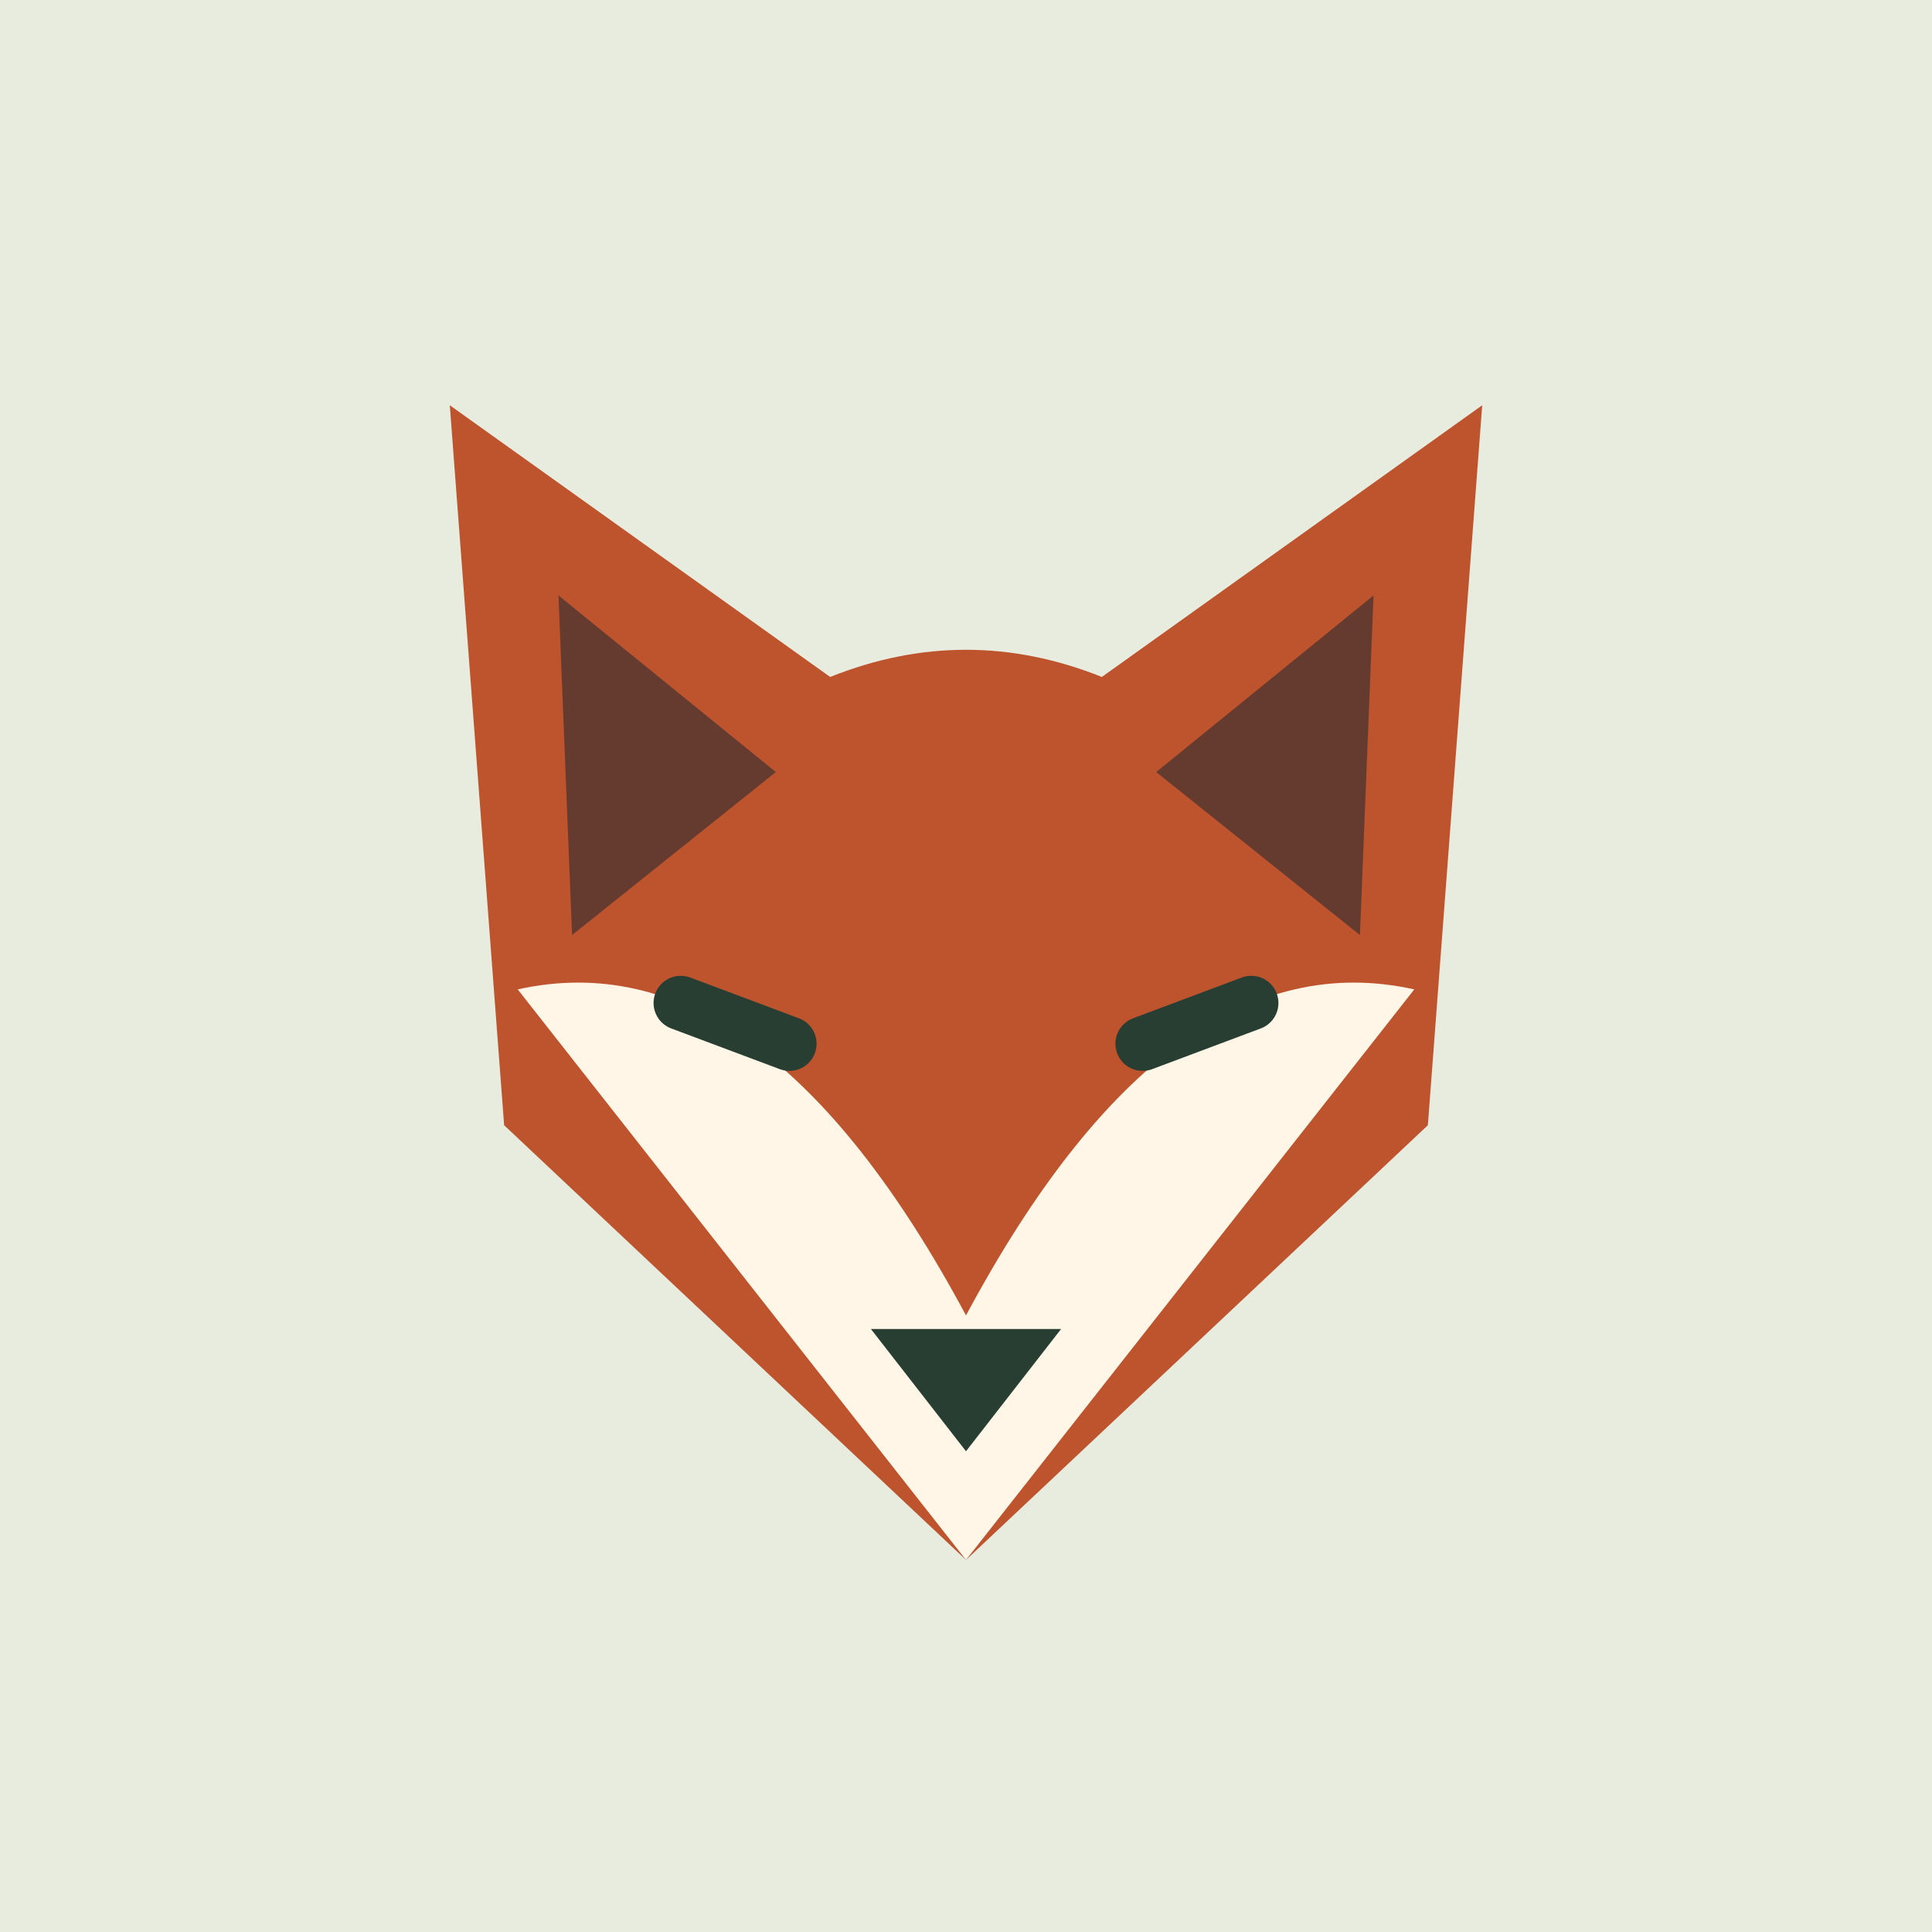
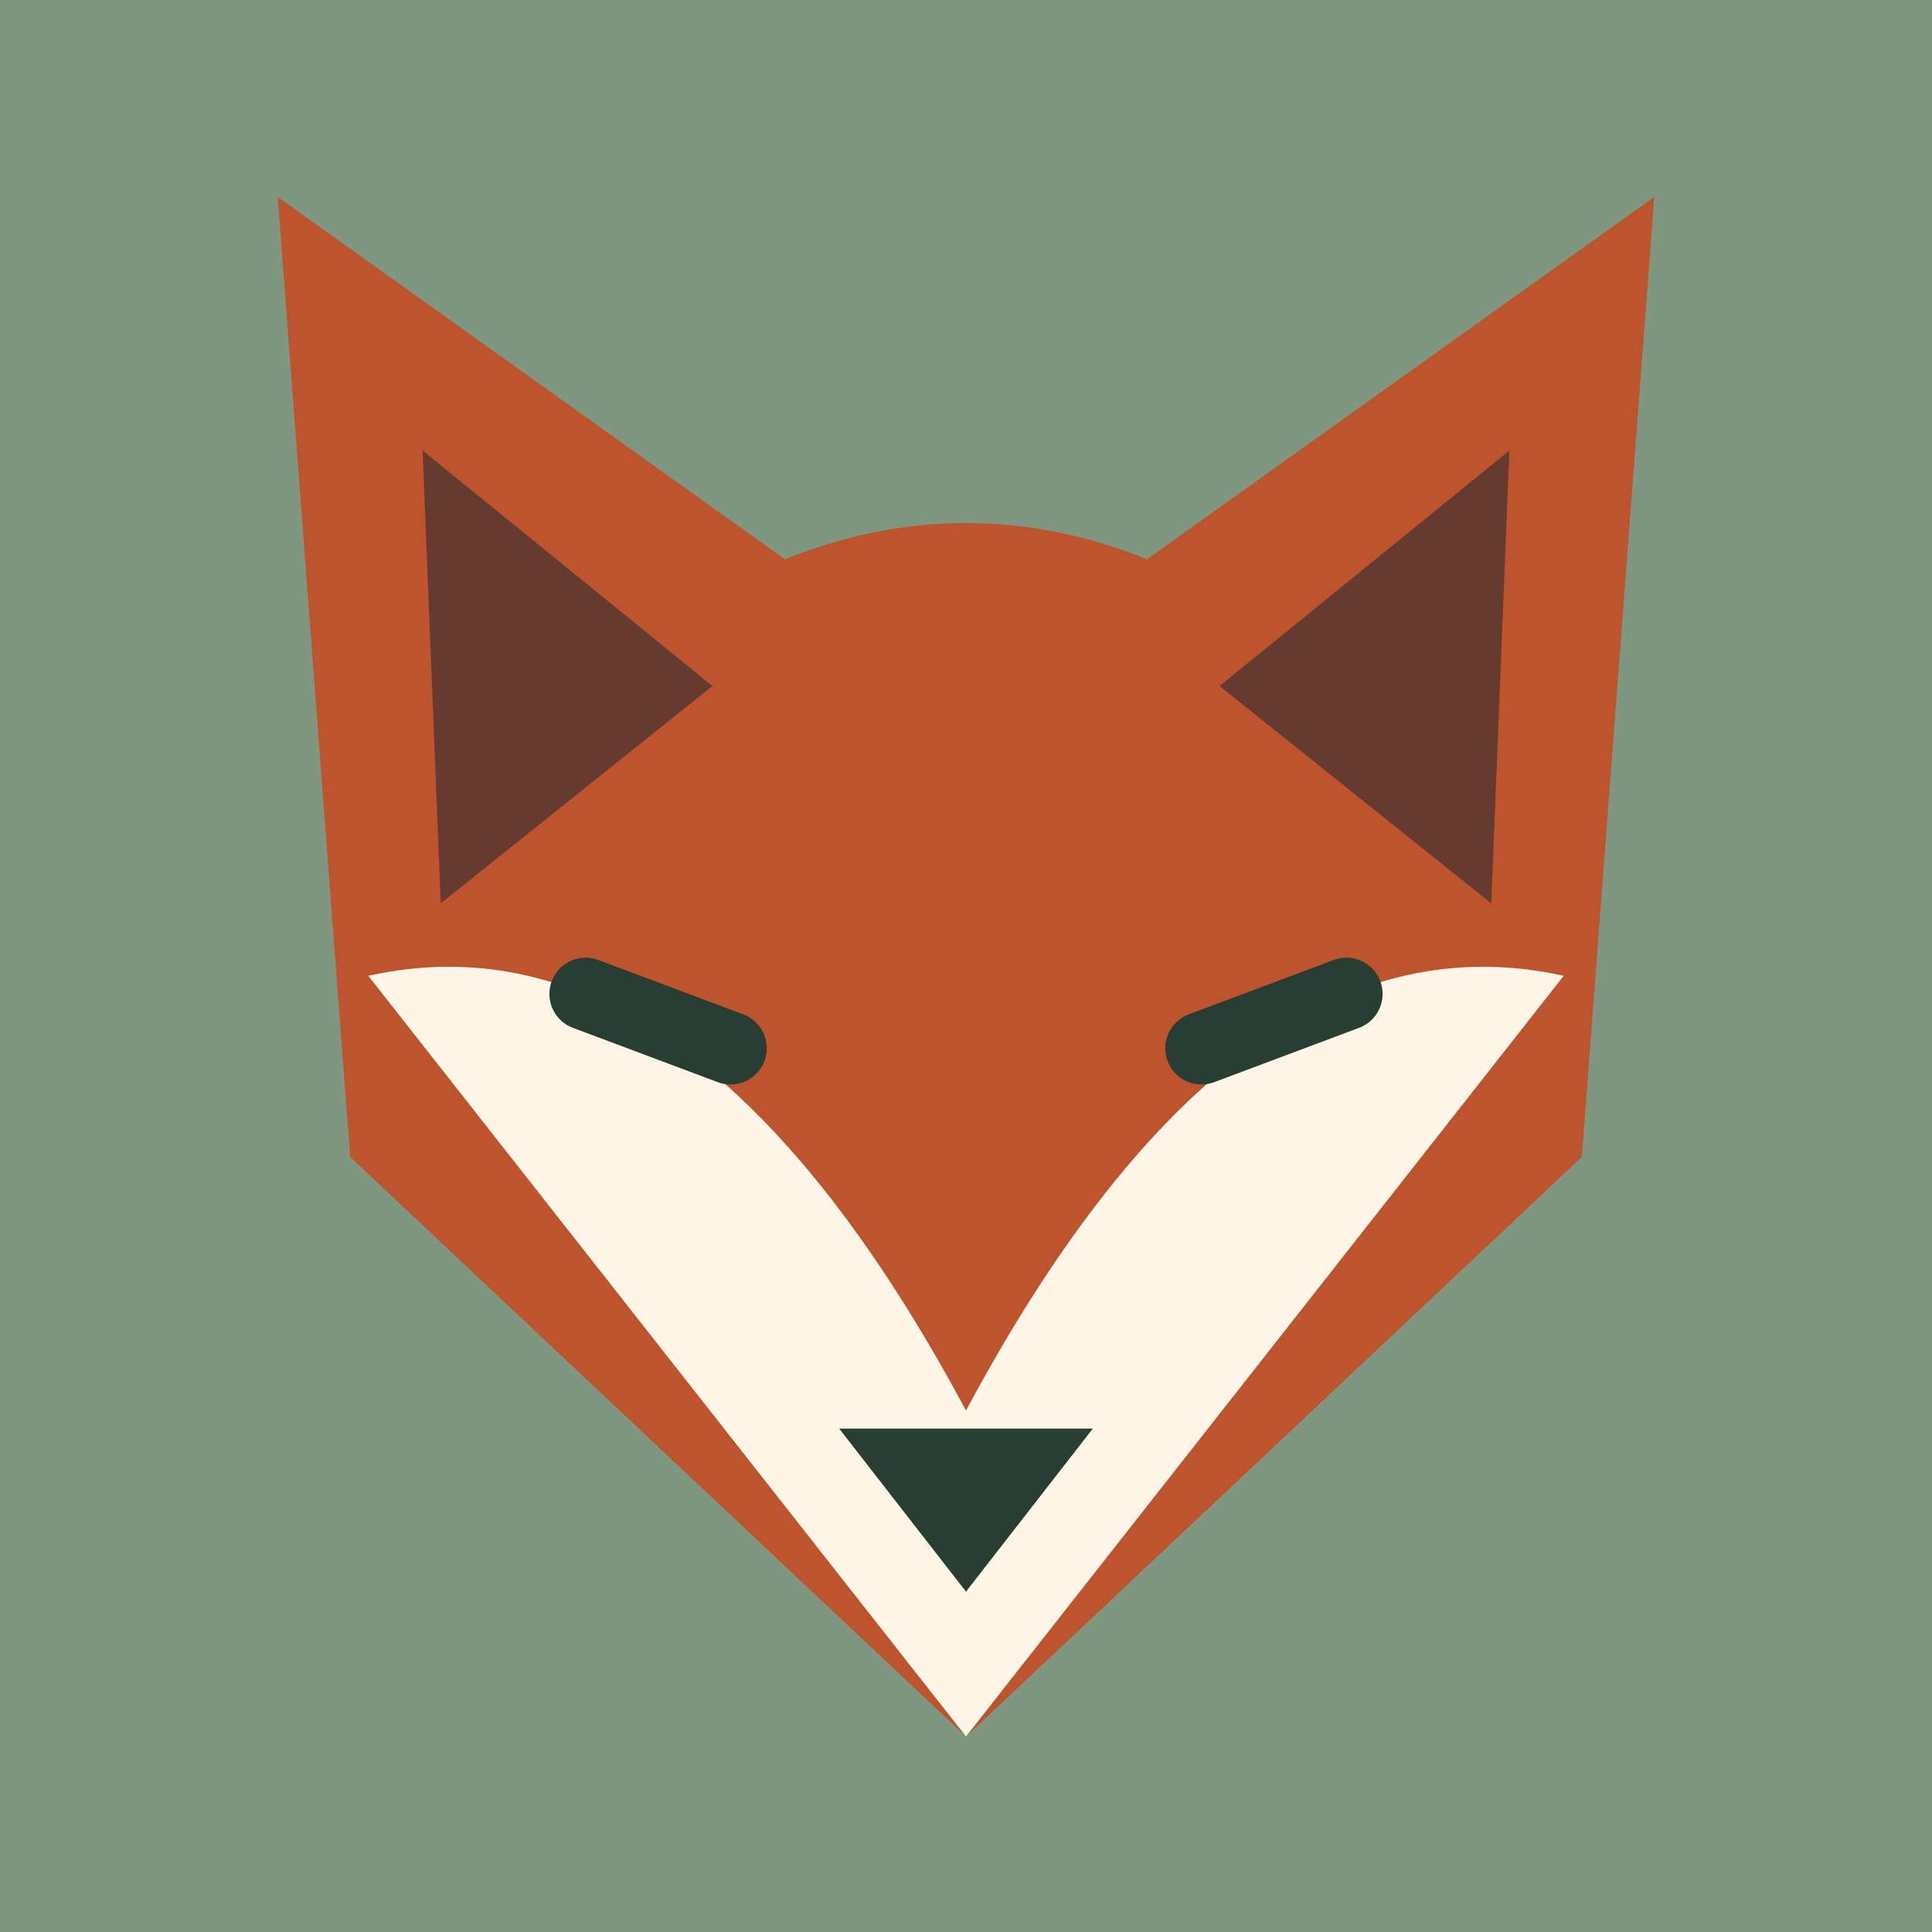
<svg xmlns="http://www.w3.org/2000/svg" width="512" height="512" viewBox="0 0 512 512" role="img" aria-labelledby="title desc">
-   <rect width="512" height="512" fill="#e8ecdf" />
-   <g transform="translate(76 75) scale(3.6)">
+   <rect width="512" height="512" fill="#7e977e" />
+   <g transform="translate(16 9) scale(4.8)">
    <path fill="#bd542e" d="M12 9 40 29Q50 25 60 29L88 9 84 62 50 94 16 62Z" />
    <path fill="#653b30" d="m20 23 16 13-15 12zm60 0L64 36l15 12z" />
    <path fill="#fff6e7" d="M17 52q18-4 33 24Q65 48 83 52L50 94Z" />
    <path fill="#283e33" d="m43 77 14 0-7 9z" />
    <path fill="none" stroke="#283e33" stroke-linecap="round" stroke-width="4" d="m29 53 8 3m26 0 8-3" />
  </g>
</svg>
